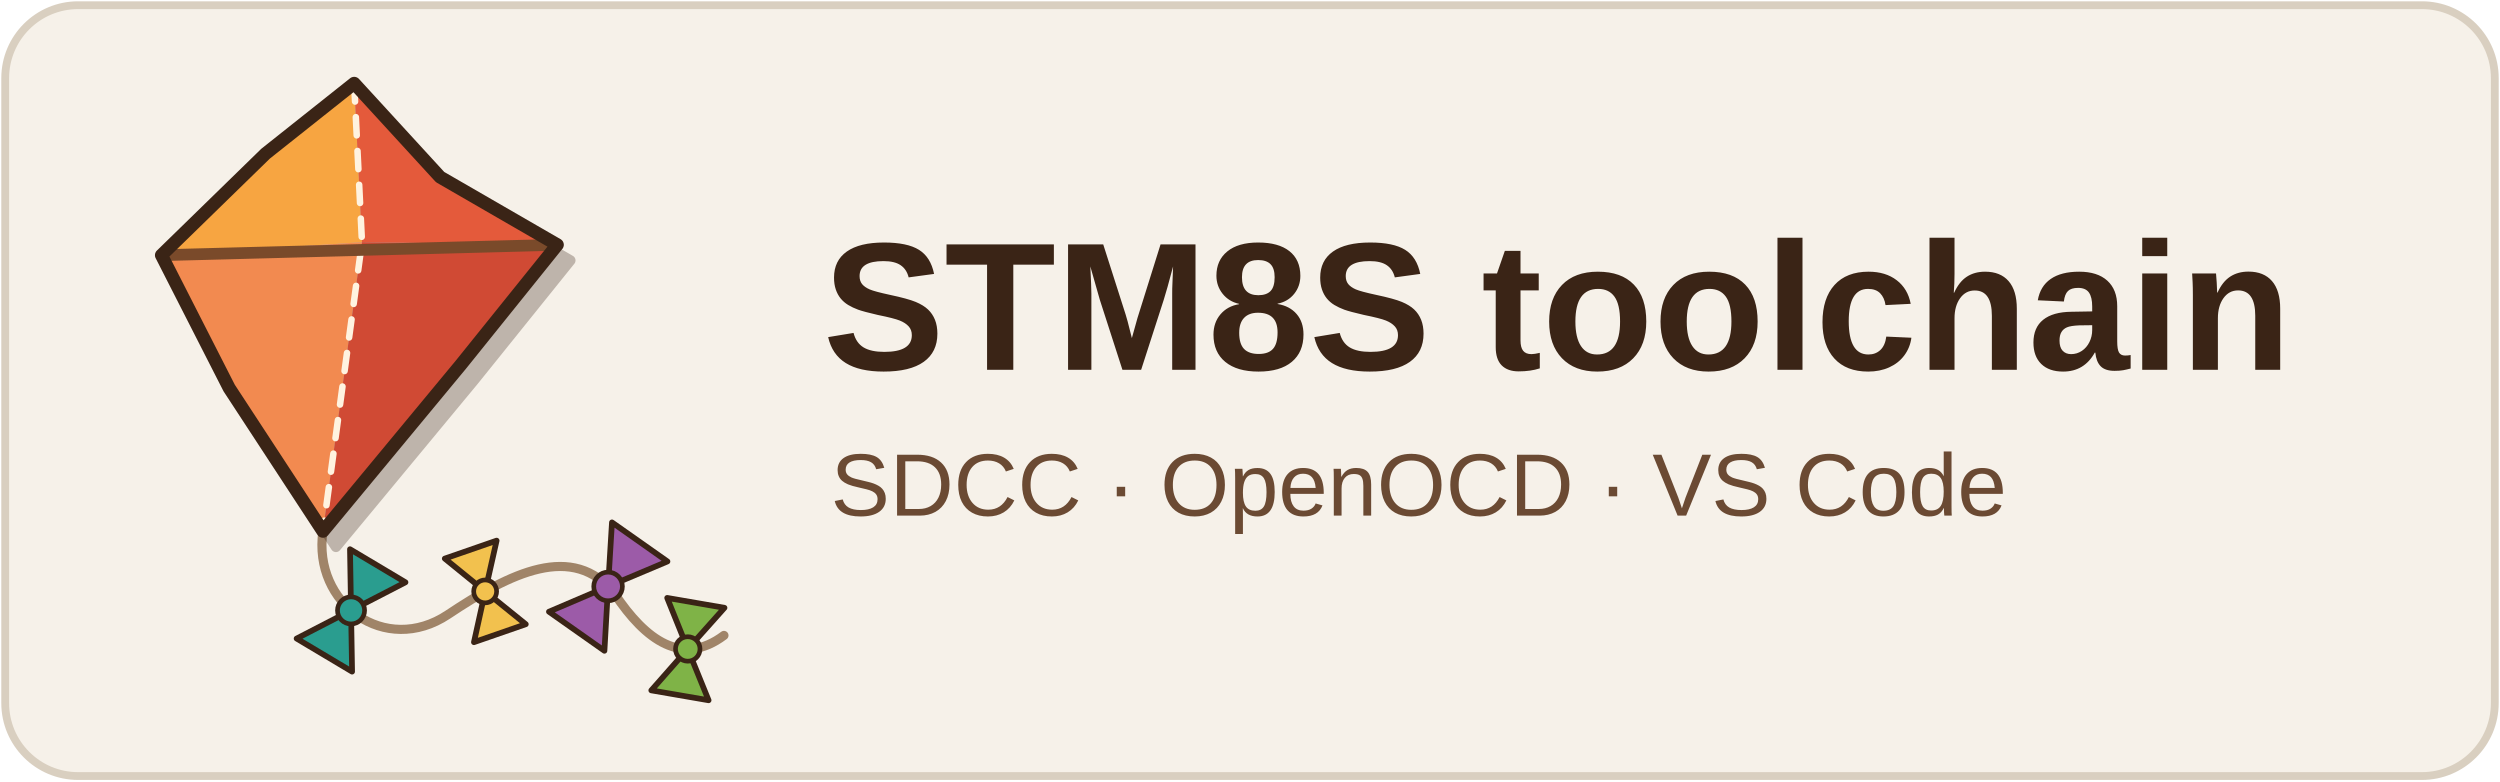
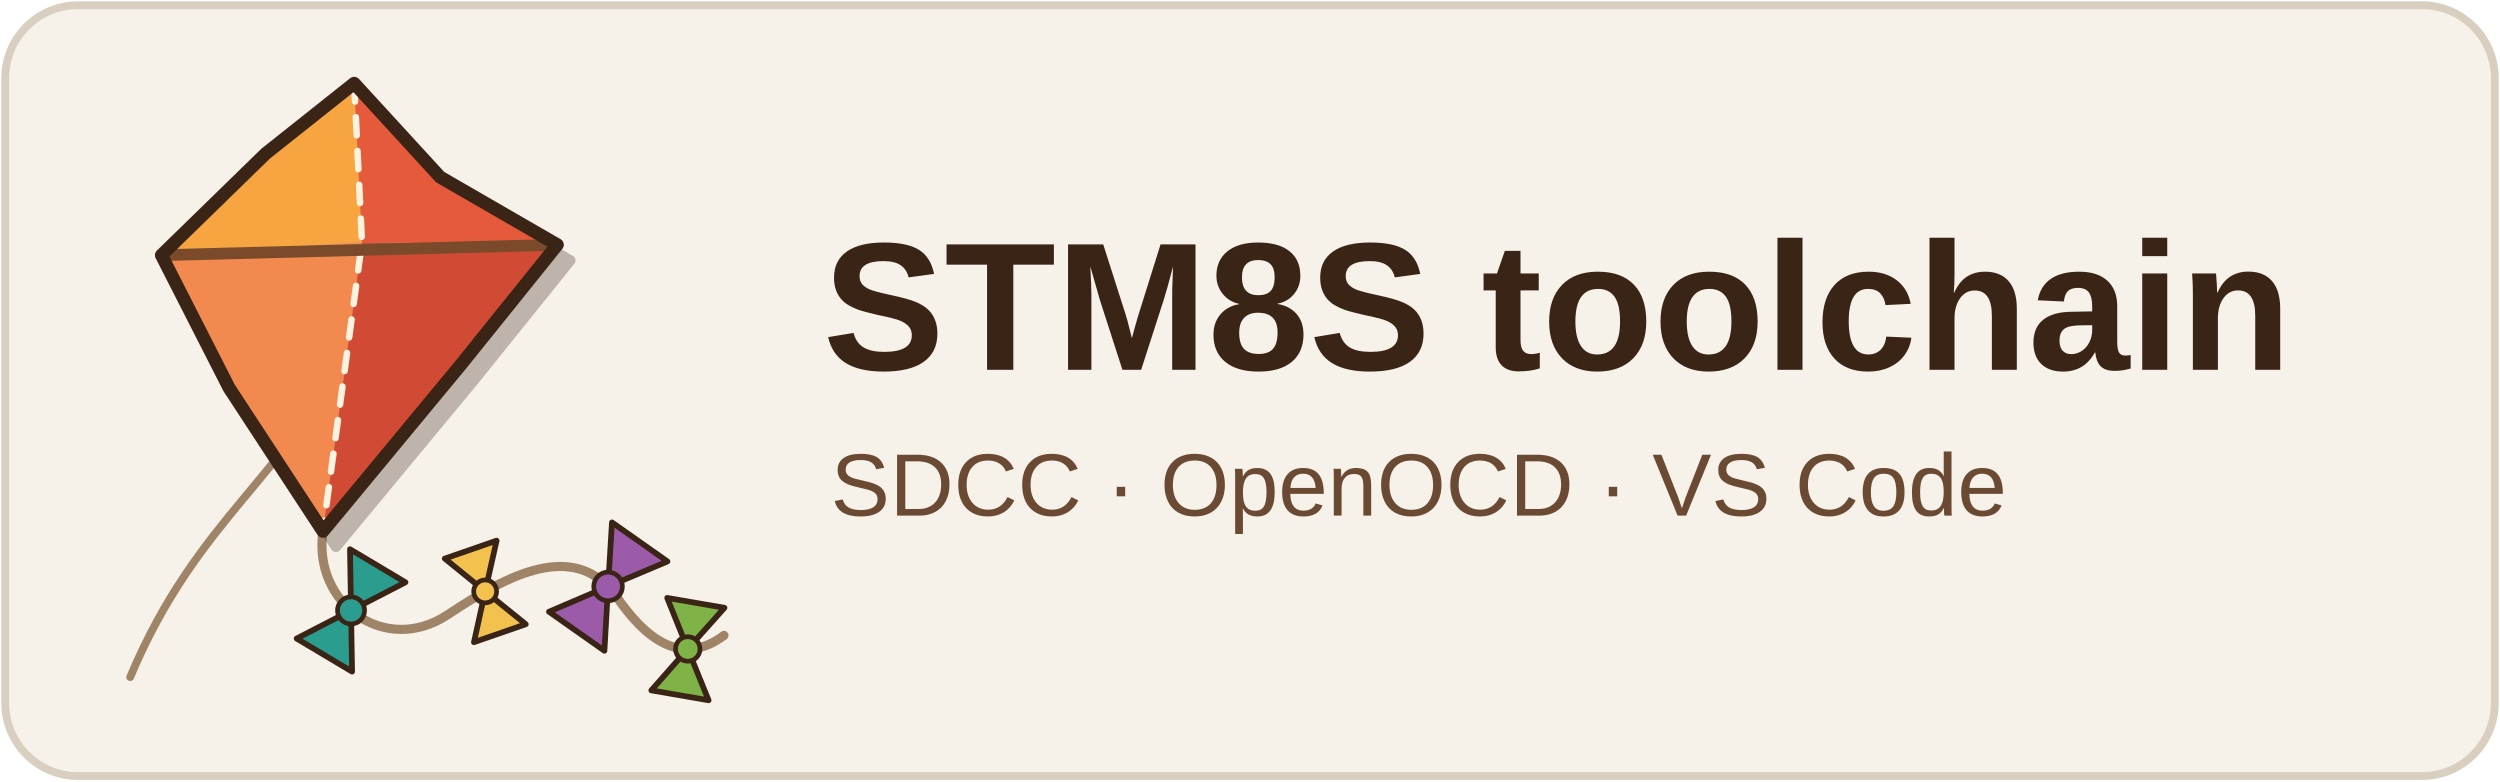
<svg xmlns="http://www.w3.org/2000/svg" viewBox="0 0 960 300" width="960" height="300">
  <rect x="2" y="2" width="956" height="296" rx="28" fill="#f6f1e9" stroke="#d9cfc0" stroke-width="3" />
  <g transform="translate(36,22) scale(1)">
    <path d="M88,182 C84,210 112,230 136,214 C160,198 184,186 200,206 C212,224 226,234 242,222" fill="none" stroke="#a08468" stroke-width="3.5" stroke-linecap="round" stroke-linejoin="round" />
+     <path d="M96,112 C76,160 40,176 14,238" fill="none" stroke="#a08468" stroke-width="3" stroke-linecap="round" />
    <polygon points="105,16 138,52 183,78 146,124 93,188 57,133 31,82 71,43" fill="#3a2416" stroke="#3a2416" stroke-width="4" stroke-linejoin="round" opacity="0.3" />
    <polygon points="100,10 103,71 26,76 66,37" fill="#f7a541" />
    <polygon points="100,10 133,46 178,72 103,71" fill="#e45a3b" />
    <polygon points="26,76 103,71 88,182 52,127" fill="#f28a50" />
    <polygon points="103,71 178,72 141,118 88,182" fill="#d04a34" />
    <polyline points="100,10 103,71 88,182" fill="none" stroke="#fff3e0" stroke-width="2.5" stroke-dasharray="7 6" stroke-linecap="round" />
    <line x1="26" y1="76" x2="178" y2="72" stroke="#7a4a2a" stroke-width="4.5" stroke-linecap="round" />
    <polygon points="100,10 133,46 178,72 141,118 88,182 52,127 26,76 66,37" fill="none" stroke="#3a2416" stroke-width="5" stroke-linejoin="round" />
    <polygon points="98.8,212.4 98.4,188.9 119.7,201.6" fill="#2a9d8f" stroke="#3a2416" stroke-width="2.2" stroke-linejoin="round" />
    <polygon points="98.8,212.4 77.9,223.2 99.2,235.9" fill="#2a9d8f" stroke="#3a2416" stroke-width="2.2" stroke-linejoin="round" />
    <circle cx="98.8" cy="212.4" r="5.2" fill="#2a9d8f" stroke="#3a2416" stroke-width="1.8" />
    <polygon points="150.3,205.1 134.8,192.5 154.7,185.6" fill="#f2c14e" stroke="#3a2416" stroke-width="2.2" stroke-linejoin="round" />
    <polygon points="150.3,205.1 146,224.6 165.9,217.7" fill="#f2c14e" stroke="#3a2416" stroke-width="2.2" stroke-linejoin="round" />
    <circle cx="150.3" cy="205.1" r="4.4" fill="#f2c14e" stroke="#3a2416" stroke-width="1.8" />
    <polygon points="197.5,203.2 199,178.6 220.3,193.6" fill="#9c5ba8" stroke="#3a2416" stroke-width="2.2" stroke-linejoin="round" />
    <polygon points="197.5,203.2 174.8,212.9 196.1,227.9" fill="#9c5ba8" stroke="#3a2416" stroke-width="2.2" stroke-linejoin="round" />
    <circle cx="197.5" cy="203.2" r="5.5" fill="#9c5ba8" stroke="#3a2416" stroke-width="1.8" />
    <polygon points="228.1,227.2 220.2,207.6 242.2,211.4" fill="#7fb347" stroke="#3a2416" stroke-width="2.2" stroke-linejoin="round" />
    <polygon points="228.1,227.2 214.1,243.1 236.1,246.9" fill="#7fb347" stroke="#3a2416" stroke-width="2.2" stroke-linejoin="round" />
    <circle cx="228.1" cy="227.2" r="4.7" fill="#7fb347" stroke="#3a2416" stroke-width="1.8" />
  </g>
  <text x="316" y="142" font-family="Liberation Sans, DejaVu Sans, Arial, sans-serif" font-weight="700" font-size="70" fill="#3a2416">STM8S toolchain</text>
  <text x="319" y="198" font-family="Liberation Sans, DejaVu Sans, Arial, sans-serif" font-size="34" fill="#6b4a33">SDCC · OpenOCD · VS Code</text>
</svg>
